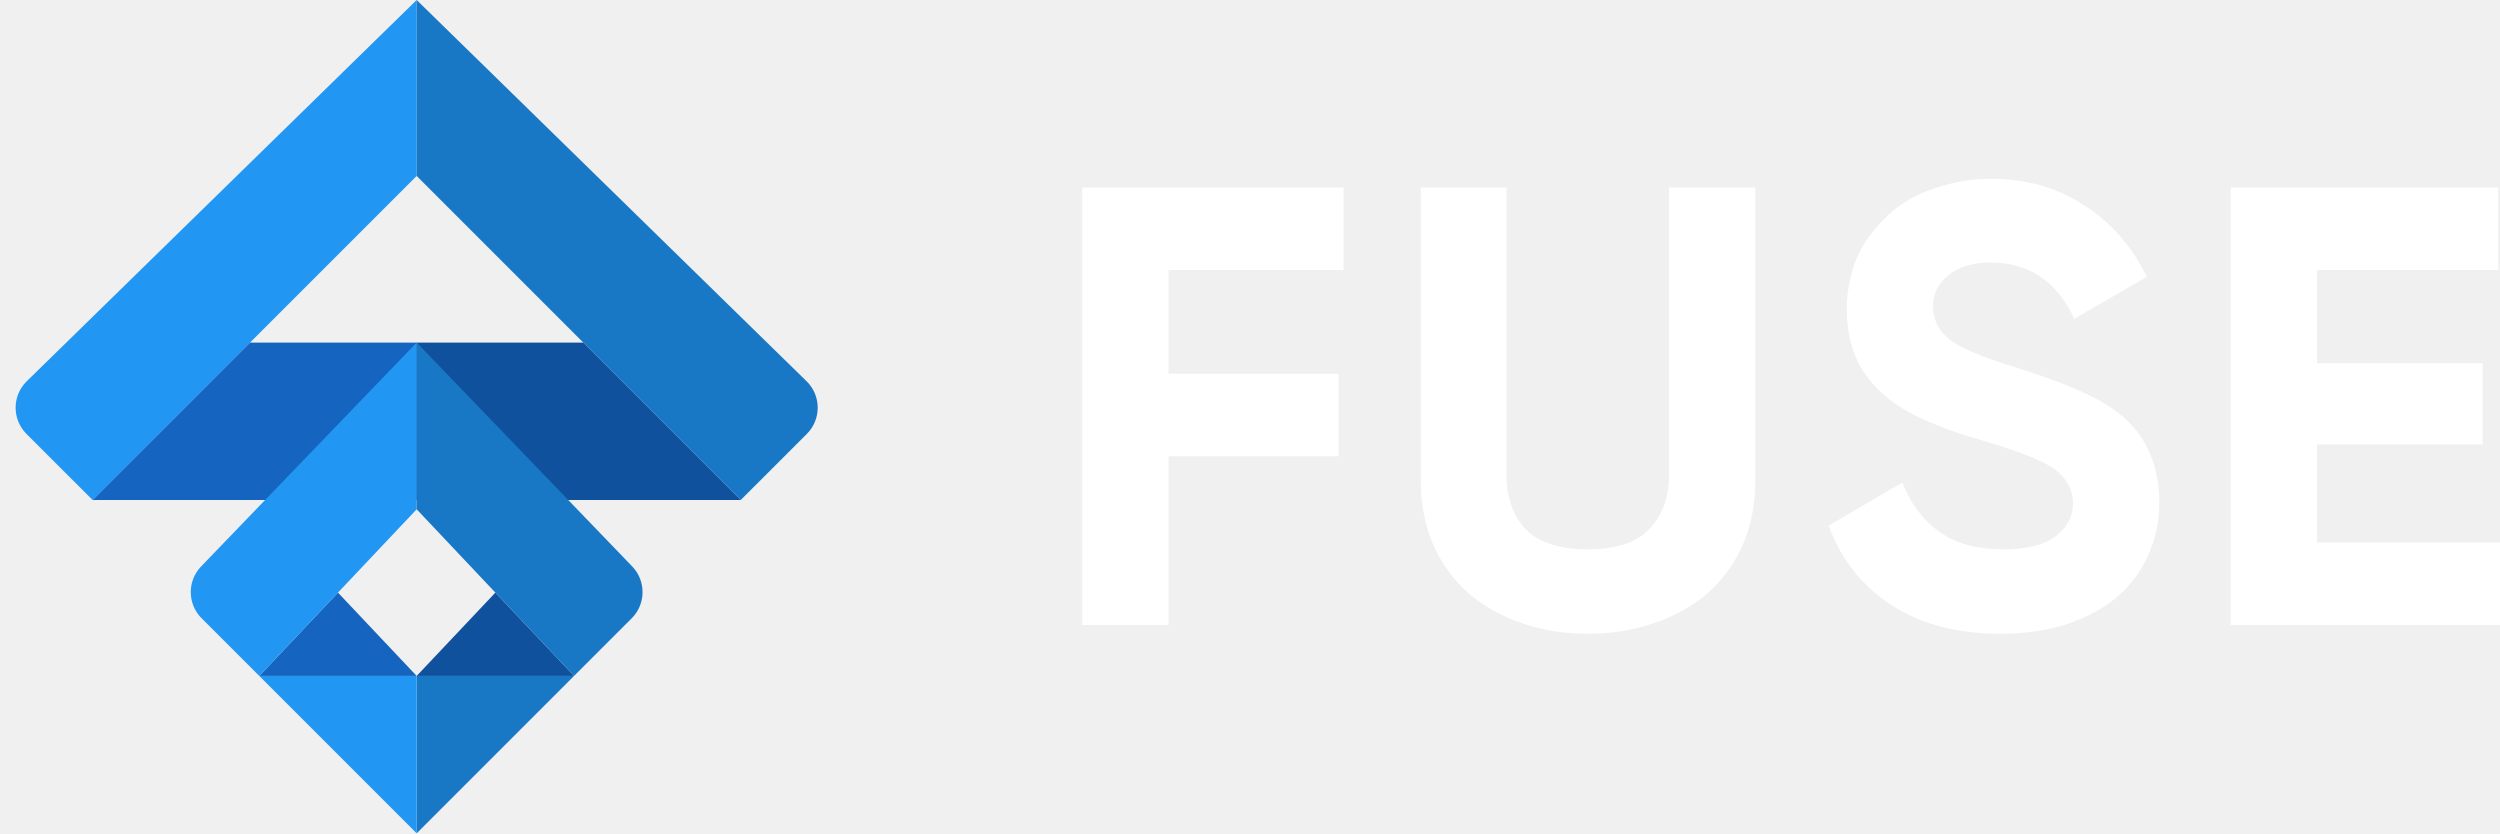
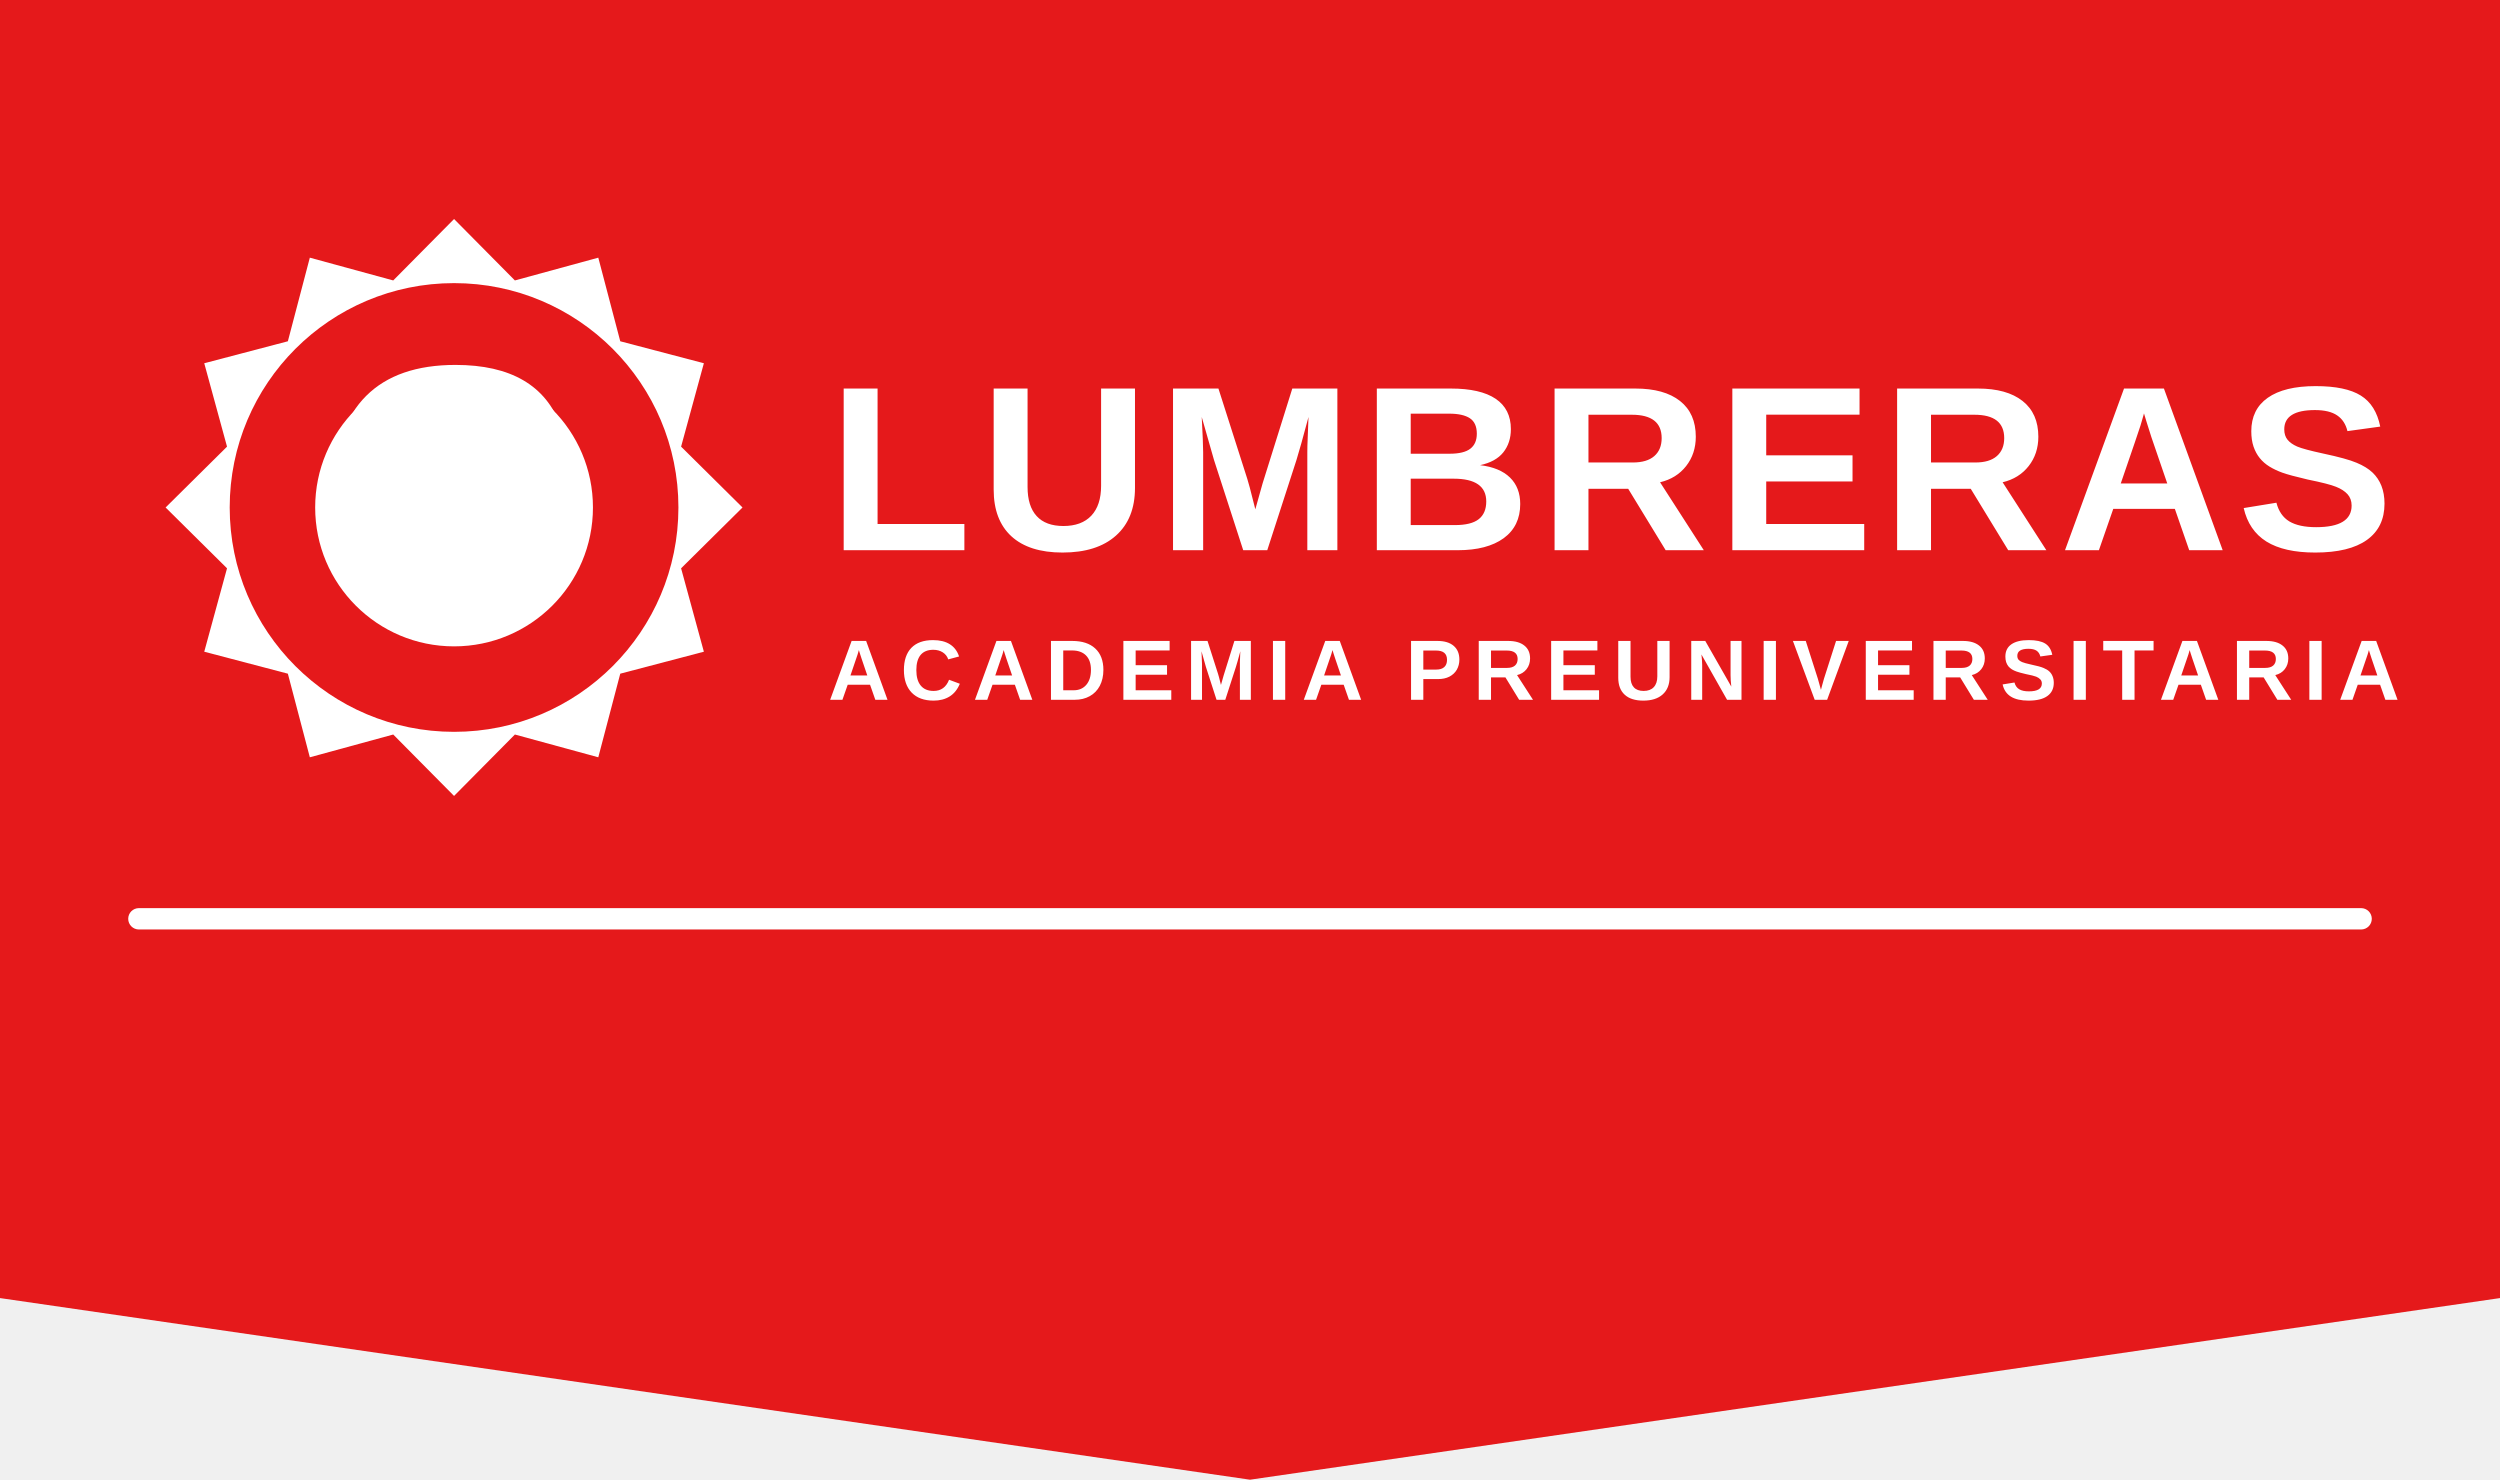
- <svg xmlns="http://www.w3.org/2000/svg" width="96" height="32" viewBox="0 0 96 32" fill="none">
-   <g clip-path="url(#clip0)">
-     <path d="M51.592 10.368H44.872V14.352H51.4V17.52H44.872V24H41.56V7.2H51.592V10.368ZM60.969 24.336C60.073 24.336 59.225 24.2 58.425 23.928C57.641 23.656 56.961 23.272 56.385 22.776C55.809 22.264 55.361 21.648 55.041 20.928C54.721 20.192 54.561 19.384 54.561 18.504V7.2H57.849V18.24C57.849 19.104 58.097 19.8 58.593 20.328C59.105 20.84 59.897 21.096 60.969 21.096C62.041 21.096 62.825 20.84 63.321 20.328C63.833 19.8 64.089 19.104 64.089 18.24V7.2H67.401V18.504C67.401 19.384 67.241 20.192 66.921 20.928C66.601 21.648 66.153 22.264 65.577 22.776C65.001 23.272 64.313 23.656 63.513 23.928C62.729 24.2 61.881 24.336 60.969 24.336ZM76.821 24.336C75.157 24.336 73.757 23.968 72.621 23.232C71.485 22.48 70.685 21.464 70.221 20.184L73.053 18.528C73.357 19.328 73.829 19.96 74.469 20.424C75.109 20.872 75.925 21.096 76.917 21.096C77.829 21.096 78.501 20.928 78.933 20.592C79.381 20.256 79.605 19.832 79.605 19.32C79.605 18.872 79.413 18.472 79.029 18.12C78.645 17.768 77.629 17.352 75.981 16.872C74.829 16.536 73.901 16.168 73.197 15.768C72.493 15.368 71.933 14.848 71.517 14.208C71.117 13.568 70.917 12.784 70.917 11.856C70.917 11.296 71.013 10.728 71.205 10.152C71.413 9.56 71.781 8.992 72.309 8.448C72.837 7.904 73.477 7.504 74.229 7.248C74.981 6.992 75.717 6.864 76.437 6.864C77.797 6.864 78.989 7.2 80.013 7.872C81.053 8.528 81.861 9.448 82.437 10.632L79.653 12.24C78.981 10.8 77.909 10.08 76.437 10.08C75.765 10.08 75.229 10.24 74.829 10.56C74.429 10.88 74.229 11.28 74.229 11.76C74.229 12.272 74.437 12.696 74.853 13.032C75.285 13.368 76.141 13.728 77.421 14.112C78.989 14.608 80.125 15.072 80.829 15.504C81.549 15.936 82.077 16.472 82.413 17.112C82.749 17.752 82.917 18.472 82.917 19.272C82.917 20.04 82.765 20.744 82.461 21.384C82.173 22.008 81.757 22.544 81.213 22.992C80.669 23.424 80.021 23.76 79.269 24C78.517 24.224 77.701 24.336 76.821 24.336ZM88.972 20.832H96.052V24H85.66V7.2H95.932V10.368H88.972V13.944H95.332V17.064H88.972V20.832Z" fill="white" />
-     <path d="M16 6.756V0L1.028 14.639C0.462 15.192 0.457 16.102 1.017 16.662L3.556 19.2" fill="#2196F3" />
-     <path d="M16 6.756V0L30.972 14.639C31.538 15.192 31.543 16.102 30.983 16.662L28.444 19.2" fill="#1878C6" />
-     <path d="M3.556 19.2L9.6 13.156H16V19.2" fill="#1565C0" />
-     <path d="M28.444 19.2L22.4 13.156H16V19.2" fill="#10519D" />
-     <path d="M16 25.956H9.956L12.978 22.756L16 25.956Z" fill="#1565C0" />
-     <path d="M16 32L22.044 25.956L16 25.956V32Z" fill="#1878C6" />
-     <path d="M16 32L9.956 25.956H16V32Z" fill="#2196F3" />
-     <path d="M16 25.956H22.044L19.022 22.756L16 25.956Z" fill="#10519D" />
-     <path d="M7.724 21.75C7.186 22.308 7.194 23.194 7.742 23.742L9.956 25.956L16 19.556V13.156" fill="#2196F3" />
-     <path d="M24.276 21.75C24.814 22.308 24.806 23.194 24.258 23.742L22.044 25.956L16 19.556V13.156" fill="#1878C6" />
-   </g>
-   <defs>
-     <clipPath id="clip0">
-       <rect width="96" height="32" fill="white" />
-     </clipPath>
-   </defs>
+ <svg xmlns="http://www.w3.org/2000/svg" width="468" height="277" viewBox="0 0 468 277" role="img" aria-label="GLUMBRERAS - Academia Preuniversitaria">
+   <path d="M0,0 H468 V243 L234.0,277 0,243 Z" fill="#E5191B" />
+   <rect x="24" y="170" width="420" height="4" fill="#FFFFFF" rx="2" ry="2" />
+   <path d="M 139.000,95.000 L 127.501,106.388 L 131.765,122.000 L 116.113,126.113 L 112.000,141.765 L 96.388,137.501 L 85.000,149.000 L 73.612,137.501 L 58.000,141.765 L 53.887,126.113 L 38.235,122.000 L 42.499,106.388 L 31.000,95.000 L 42.499,83.612 L 38.235,68.000 L 53.887,63.887 L 58.000,48.235 L 73.612,52.499 L 85.000,41.000 L 96.388,52.499 L 112.000,48.235 L 116.113,63.887 L 131.765,68.000 L 127.501,83.612 Z" fill="#FFFFFF" />
+   <circle cx="85" cy="95" r="42" fill="#E5191B" />
+   <circle cx="85" cy="95" r="26" fill="#FFFFFF" />
+   <text x="85" y="113" text-anchor="middle" font-family="Arial, Helvetica, sans-serif" font-weight="900" font-size="64" fill="#FFFFFF">G</text>
+   <text x="155" y="103" font-family="Arial, Helvetica, sans-serif" font-weight="900" font-size="44" fill="#FFFFFF" letter-spacing="1.5">
+     LUMBRERAS
+   </text>
+   <text x="155" y="131" font-family="Arial, Helvetica, sans-serif" font-weight="700" font-size="16" fill="#FFFFFF" letter-spacing="2">
+     ACADEMIA PREUNIVERSITARIA
+   </text>
</svg>
